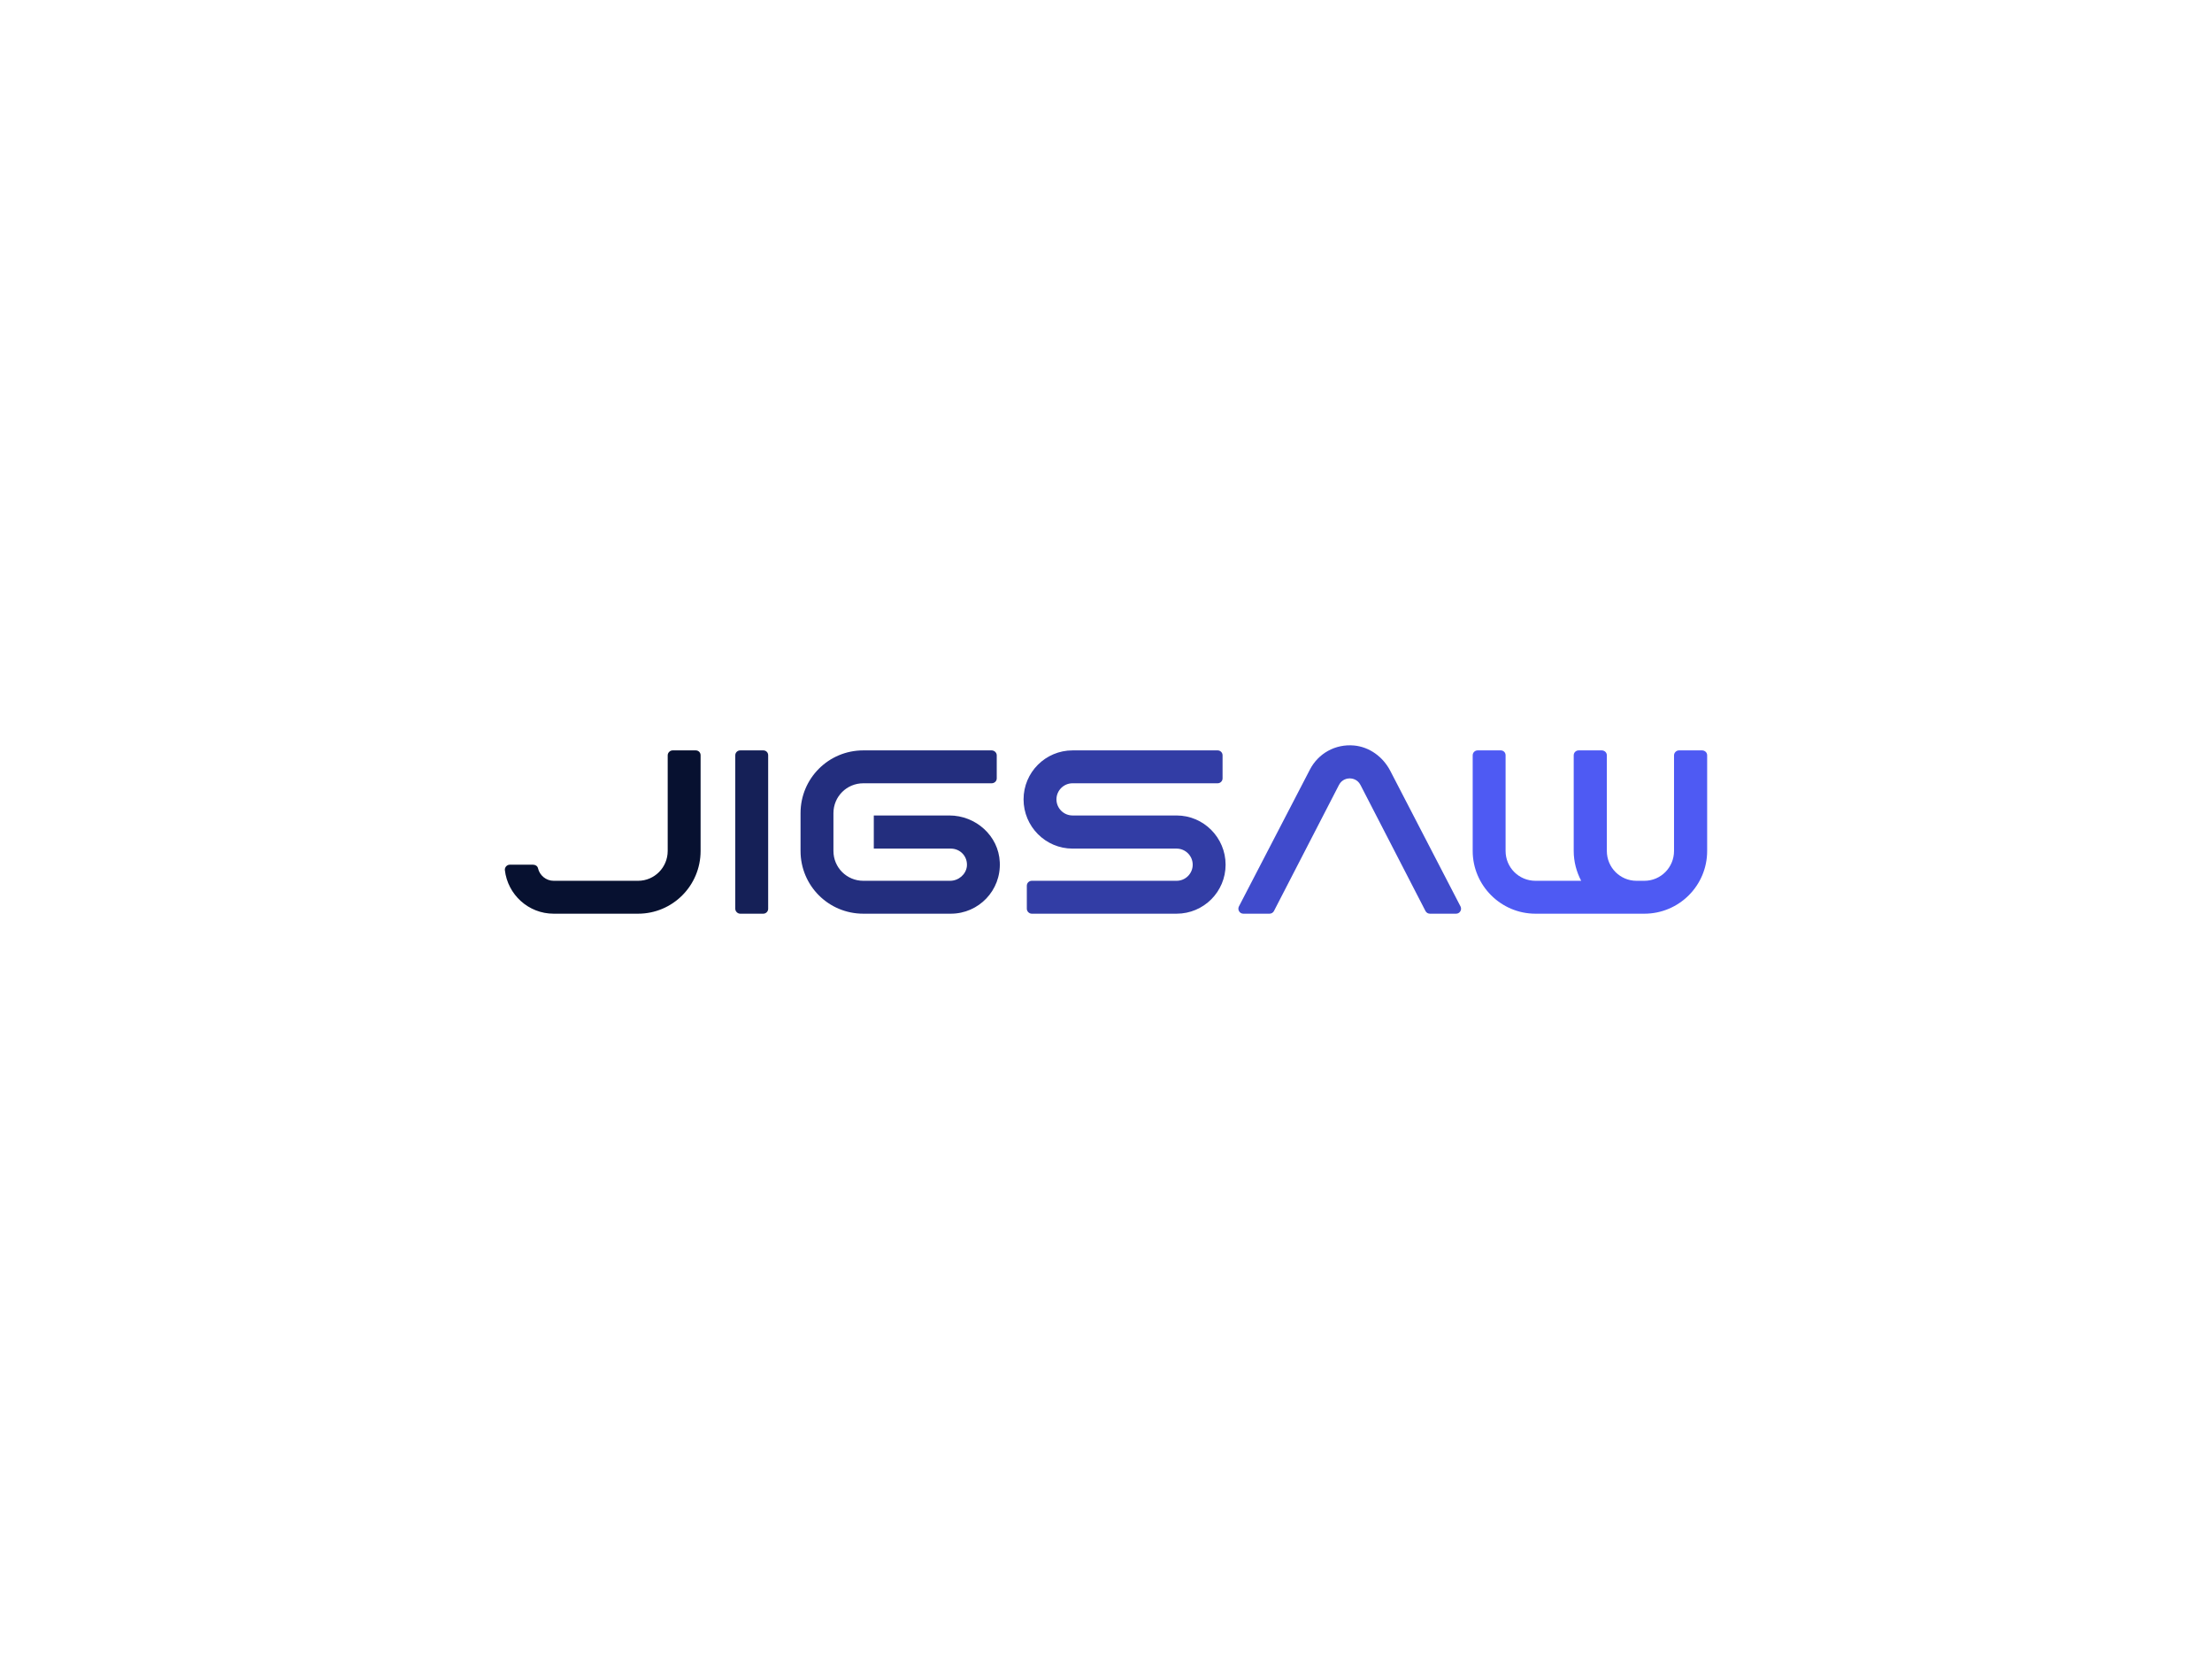
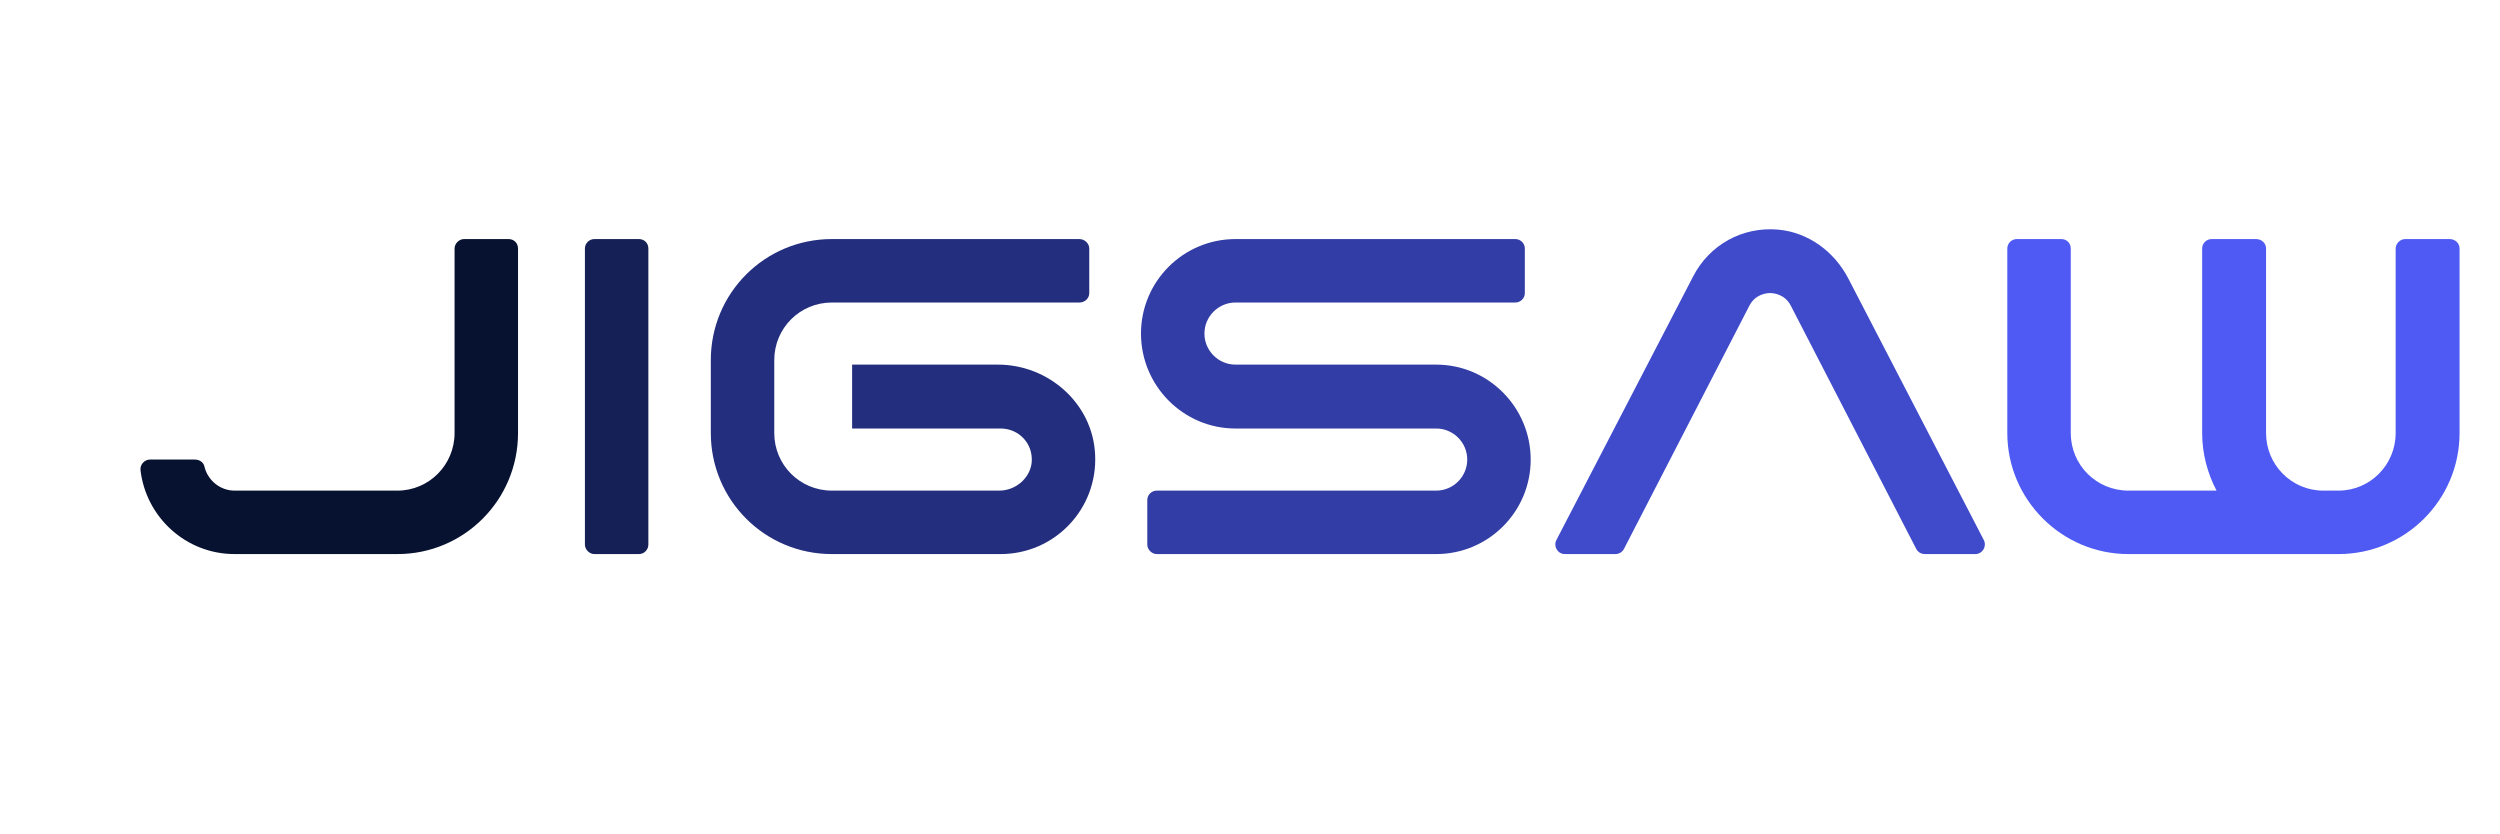
- <svg xmlns="http://www.w3.org/2000/svg" xmlns:xlink="http://www.w3.org/1999/xlink" id="svg48982" viewBox="0 0 1024 768" version="1.1">
+ <svg xmlns="http://www.w3.org/2000/svg" xmlns:xlink="http://www.w3.org/1999/xlink" id="svg48982" viewBox="200 290 600 200" version="1.1">
  <g id="logo-group">
    <g id="logo-center" transform="translate(0 0)">
      <g id="title" style="font-style:normal;font-weight:normal;font-size:72px;line-height:1;font-family:'Brandmark Sans 25';font-variant-ligatures:normal;text-align:center;text-anchor:middle" transform="translate(0 0)">
        <path id="path48991" style="font-style:normal;font-weight:normal;font-size:72px;line-height:1;font-family:'Brandmark Sans 25';font-variant-ligatures:normal;text-align:center;text-anchor:middle" d="m 383.763,-50.4 h -7.128 c -0.792,0 -1.512,0.72 -1.512,1.512 v 29.52 c 0,5.112 -4.104,9.216 -9.144,9.216 h -26.064 c -2.304,0 -4.32,-1.656 -4.824,-3.888 -0.144,-0.648 -0.792,-1.08 -1.512,-1.08 h -7.2 c -0.864,0 -1.584,0.792 -1.512,1.656 0.864,7.56 7.272,13.464 15.048,13.464 h 26.064 c 10.656,0 19.296,-8.64 19.296,-19.368 v -29.52 c 0,-0.864 -0.648,-1.512 -1.512,-1.512 z" stroke-width="0" stroke-linejoin="miter" stroke-miterlimit="2" fill="#071130" stroke="#071130" transform="translate(0 321.0081) translate(233.7064 26.36767) scale(1.5) translate(-324.862 50.4)" />
        <path id="path48993" style="font-style:normal;font-weight:normal;font-size:72px;line-height:1;font-family:'Brandmark Sans 25';font-variant-ligatures:normal;text-align:center;text-anchor:middle" d="m 404.617,-50.4 h -7.128 c -0.792,0 -1.512,0.648 -1.512,1.512 v 47.376 c 0,0.792 0.72,1.512 1.512,1.512 h 7.128 c 0.864,0 1.512,-0.72 1.512,-1.512 v -47.376 c 0,-0.864 -0.648,-1.512 -1.512,-1.512 z" stroke-width="0" stroke-linejoin="miter" stroke-miterlimit="2" fill="#152057" stroke="#152057" transform="translate(0 321.0081) translate(340.3791 26.36767) scale(1.5) translate(-395.9771 50.4)" />
        <path id="path48995" style="font-style:normal;font-weight:normal;font-size:72px;line-height:1;font-family:'Brandmark Sans 25';font-variant-ligatures:normal;text-align:center;text-anchor:middle" d="m 462.057,-30.312 h -23.328 v 10.224 h 23.76 c 2.952,0 5.256,2.448 4.968,5.472 -0.288,2.52 -2.592,4.464 -5.184,4.464 h -26.784 c -5.112,0 -9.216,-4.104 -9.216,-9.216 v -11.664 c 0,-5.112 4.104,-9.216 9.216,-9.216 h 39.6 c 0.864,0 1.584,-0.648 1.584,-1.512 v -7.128 c 0,-0.792 -0.72,-1.512 -1.584,-1.512 h -39.6 c -10.728,0 -19.368,8.64 -19.368,19.368 v 11.664 c 0,10.728 8.64,19.368 19.368,19.368 h 27 c 8.64,0 15.552,-7.2 15.12,-15.912 -0.36,-8.136 -7.416,-14.4 -15.552,-14.4 z" stroke-width="0" stroke-linejoin="miter" stroke-miterlimit="2" fill="#232e7e" stroke="#232e7e" transform="translate(0 321.0081) translate(370.5954 26.36767) scale(1.5) translate(-416.1213 50.4)" />
        <path id="path48997" style="font-style:normal;font-weight:normal;font-size:72px;line-height:1;font-family:'Brandmark Sans 25';font-variant-ligatures:normal;text-align:center;text-anchor:middle" d="m 484.949,-35.28 c 0,8.352 6.768,15.192 15.12,15.192 h 32.112 c 2.736,0 4.968,2.232 4.968,4.968 0,2.736 -2.232,4.968 -4.968,4.968 h -44.712 c -0.792,0 -1.512,0.648 -1.512,1.512 v 7.128 c 0,0.792 0.72,1.512 1.512,1.512 h 44.712 c 8.352,0 15.12,-6.768 15.12,-15.12 0,-8.352 -6.768,-15.192 -15.12,-15.192 h -32.112 c -2.736,0 -4.968,-2.232 -4.968,-4.968 0,-2.736 2.232,-4.968 4.968,-4.968 h 44.784 c 0.792,0 1.512,-0.648 1.512,-1.512 v -7.128 c 0,-0.864 -0.72,-1.512 -1.512,-1.512 h -44.784 c -8.352,0 -15.12,6.768 -15.12,15.12 z" stroke-width="0" stroke-linejoin="miter" stroke-miterlimit="2" fill="#323da5" stroke="#323da5" transform="translate(0 321.0081) translate(473.8367 26.36767) scale(1.5) translate(-484.9488 50.4)" />
        <path id="path48999" style="font-style:normal;font-weight:normal;font-size:72px;line-height:1;font-family:'Brandmark Sans 25';font-variant-ligatures:normal;text-align:center;text-anchor:middle" d="m 619.807,-2.232 -21.672,-41.832 c -2.232,-4.32 -6.408,-7.416 -11.232,-7.848 -5.76,-0.504 -11.016,2.448 -13.608,7.488 l -21.888,42.192 c -0.504,1.008 0.216,2.232 1.368,2.232 h 8.064 c 0.576,0 1.08,-0.288 1.368,-0.792 l 20.088,-38.952 c 0.936,-1.8 2.664,-2.016 3.312,-2.016 0.648,0 2.376,0.216 3.312,2.016 l 20.088,38.952 c 0.288,0.504 0.792,0.792 1.368,0.792 h 8.064 c 1.152,0 1.872,-1.224 1.368,-2.232 z" stroke-width="0" stroke-linejoin="miter" stroke-miterlimit="2" fill="#404bcc" stroke="#404bcc" transform="translate(0 321.0081) translate(573.279 24.01617) scale(1.5) translate(-551.2437 51.96767)" />
        <path id="path49001" style="font-style:normal;font-weight:normal;font-size:72px;line-height:1;font-family:'Brandmark Sans 25';font-variant-ligatures:normal;text-align:center;text-anchor:middle" d="m 694.336,-50.4 h -7.128 c -0.792,0 -1.512,0.72 -1.512,1.512 v 29.52 c 0,5.112 -4.104,9.216 -9.144,9.216 h -2.448 c -5.04,0 -9.144,-4.104 -9.144,-9.216 v -29.52 c 0,-0.864 -0.72,-1.512 -1.584,-1.512 h -7.128 c -0.792,0 -1.512,0.648 -1.512,1.512 v 29.52 c 0,3.312 0.864,6.48 2.304,9.216 h -14.112 c -5.112,0 -9.216,-4.104 -9.216,-9.216 v -29.52 c 0,-0.864 -0.648,-1.512 -1.512,-1.512 h -7.128 c -0.792,0 -1.512,0.648 -1.512,1.512 v 29.52 c 0,10.656 8.712,19.368 19.368,19.368 h 33.624 c 10.656,0 19.368,-8.64 19.368,-19.368 v -29.52 c 0,-0.864 -0.72,-1.512 -1.584,-1.512 z" stroke-width="0" stroke-linejoin="miter" stroke-miterlimit="2" fill="#4e5af3" stroke="#4e5af3" transform="translate(0 321.0081) translate(681.7536 26.36767) scale(1.5) translate(-623.5601 50.4)" />
      </g>
      <image xlink:href="" id="icon" style="display: none;" x="0" y="0" />
    </g>
  </g>
</svg>
